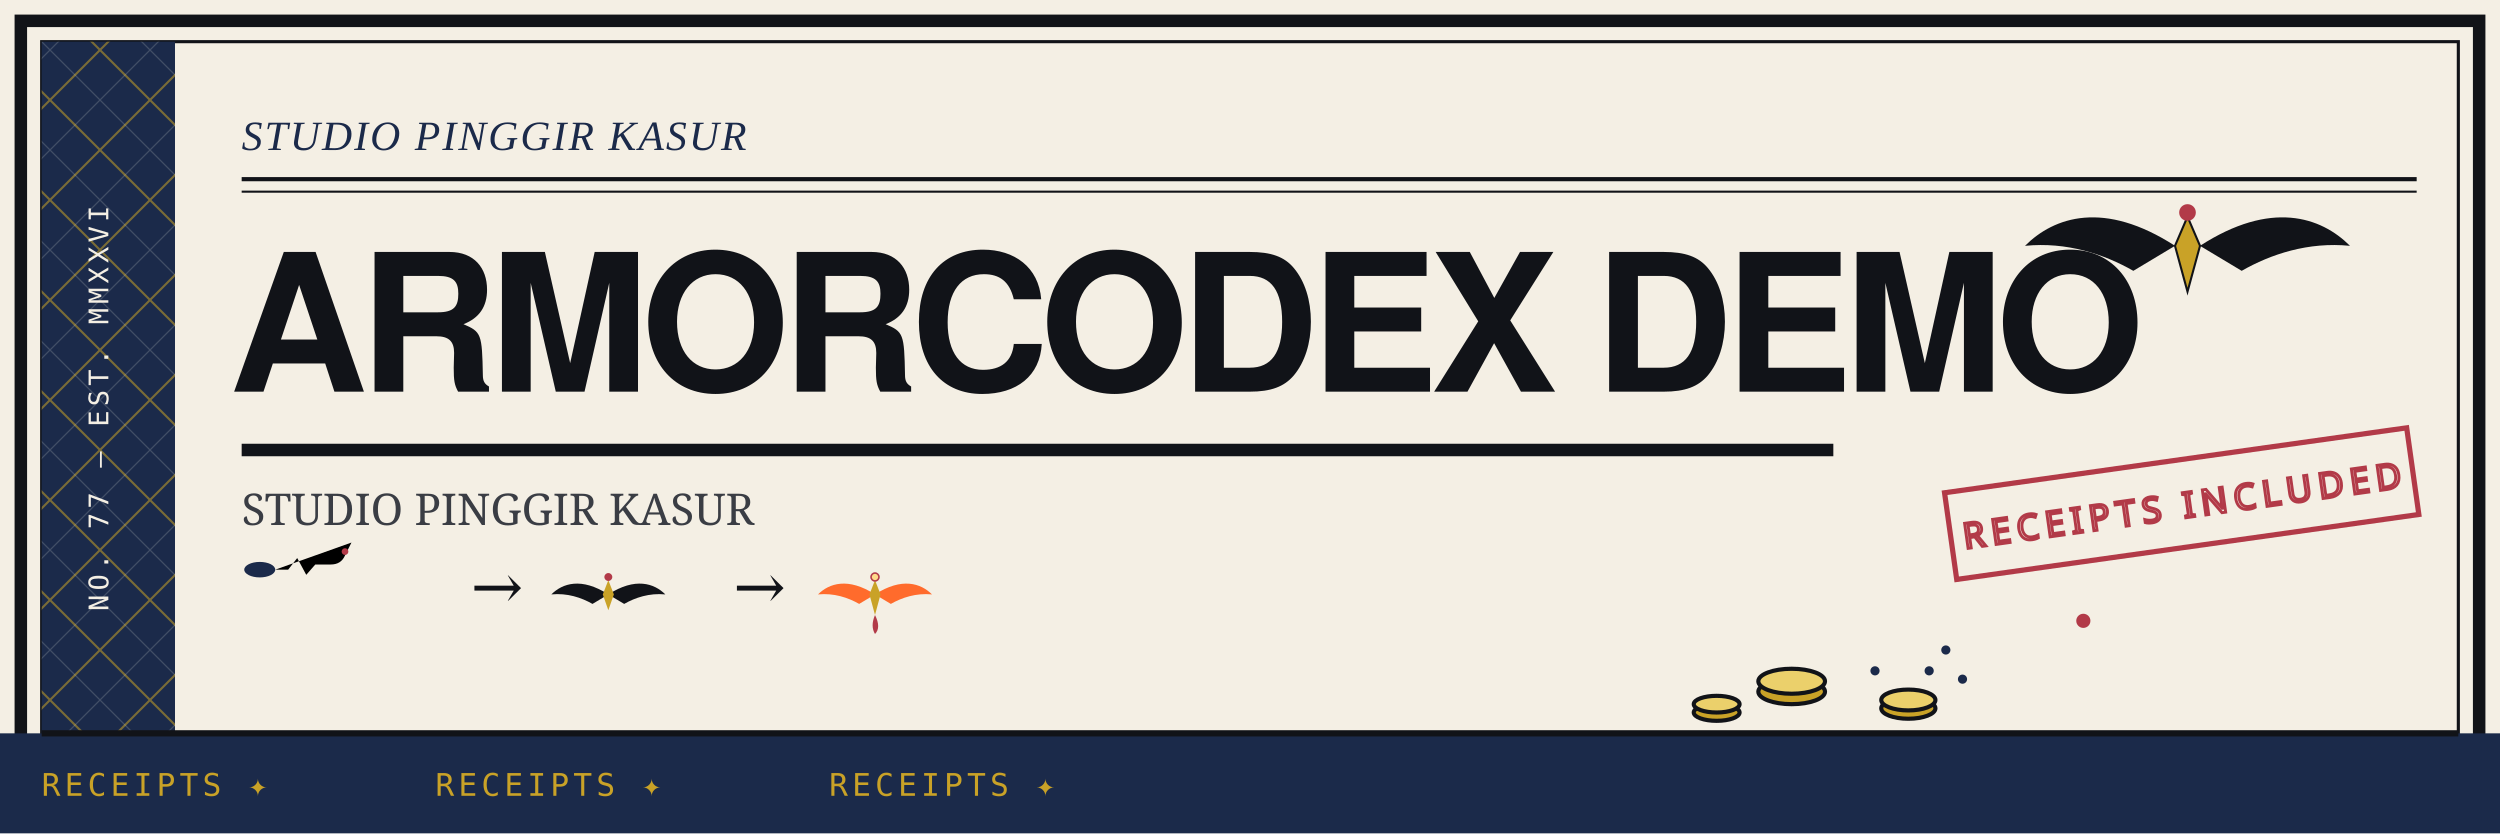
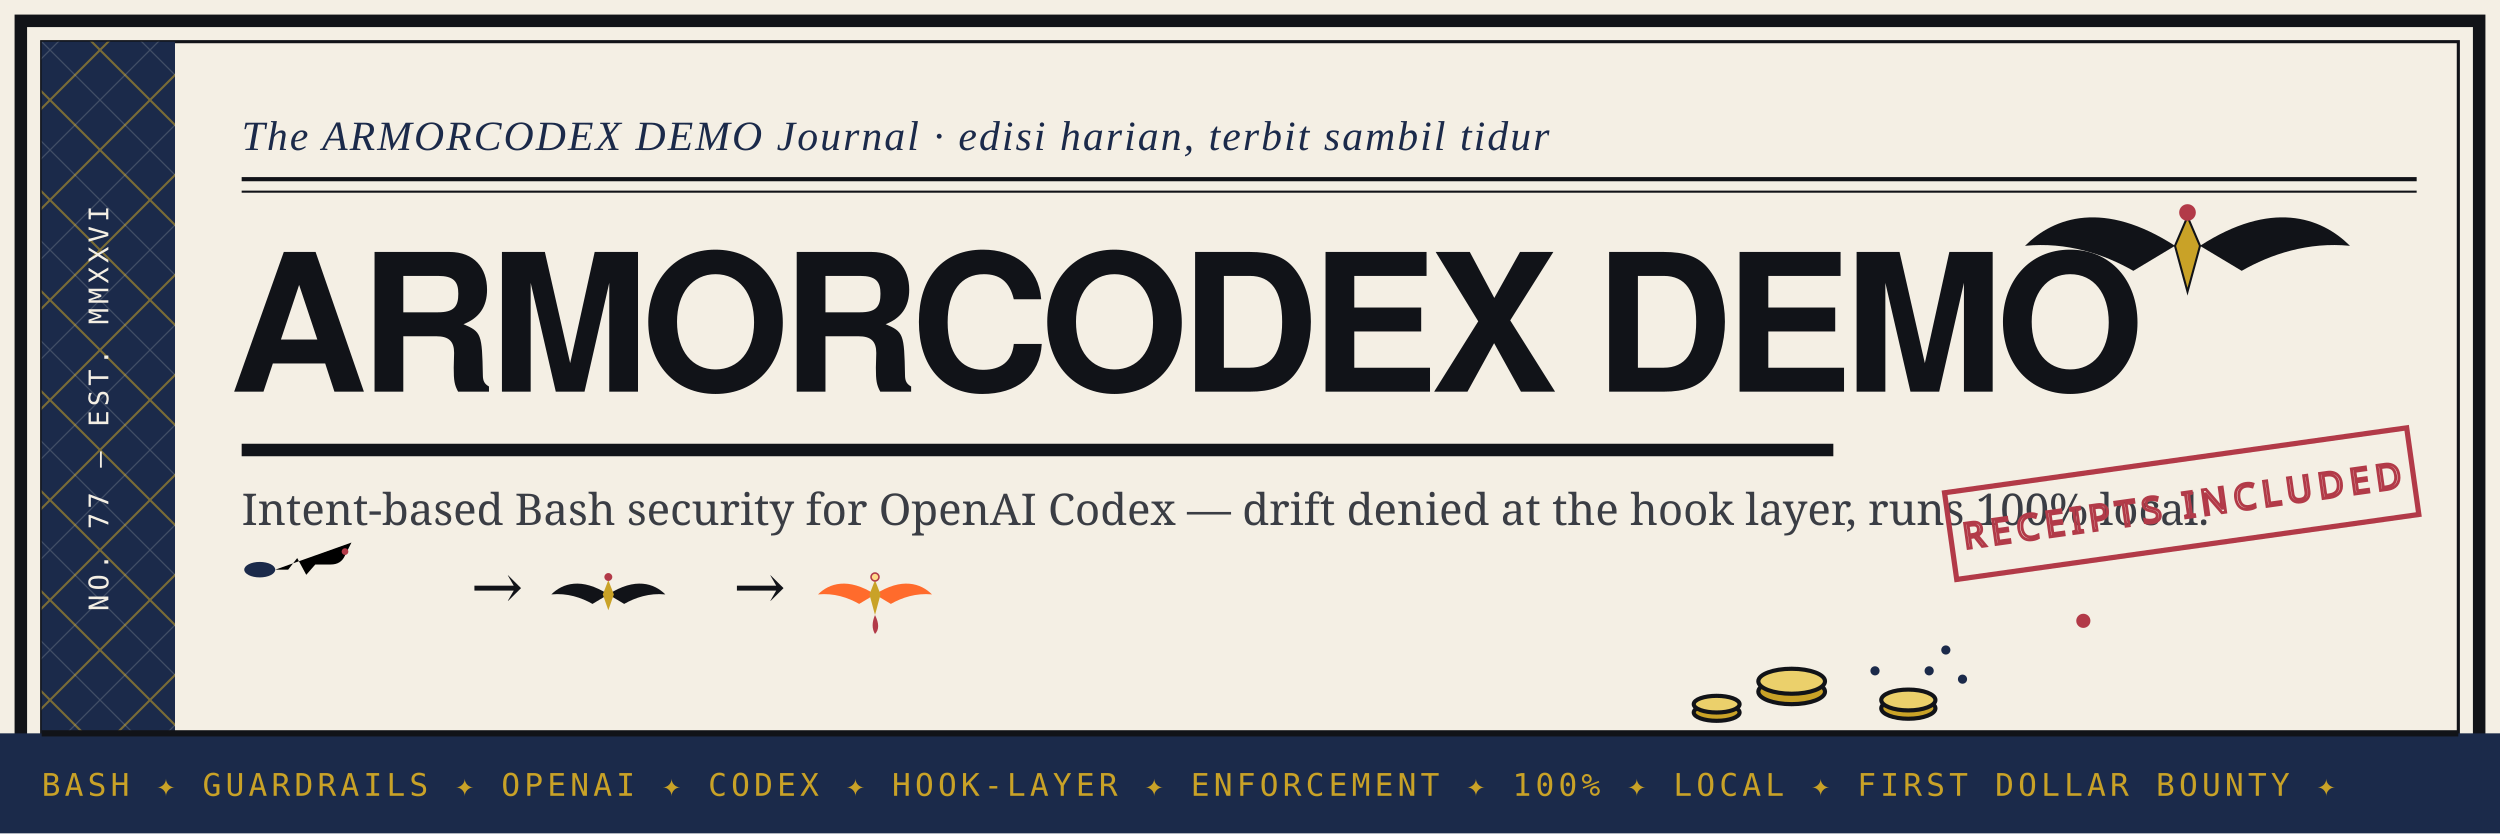
- <svg xmlns="http://www.w3.org/2000/svg" width="1200" height="400" viewBox="0 0 1200 400" role="img" aria-label="ARMORCODEX DEMO — STUDIO PINGGIR KASUR. STUDIO PINGGIR KASUR">
+ <svg xmlns="http://www.w3.org/2000/svg" width="1200" height="400" viewBox="0 0 1200 400" role="img" aria-label="ARMORCODEX DEMO — ONAR-77. Intent-based Bash security for OpenAI Codex — drift denied at the hook layer, runs 100% local.">
  <defs>
    <style>
      .paper { fill: #F4EFE4; }
      .hair  { stroke: #111318; fill: none; }
      .kicker { font-family: Georgia, "Times New Roman", serif; font-style: italic;
                font-size: 20px; letter-spacing: 1px; fill: #1B2A4A; }
      .title { font-family: "Arial Black", "Helvetica Neue", Impact, sans-serif;
                font-weight: 900; font-size: 92px; letter-spacing: -4px; fill: #111318; }
      .sub   { font-family: Georgia, serif; font-size: 21px; fill: #3a3d44; }
      .mono  { font-family: ui-monospace, Menlo, monospace; font-size: 13px;
                letter-spacing: 2px; fill: #1B2A4A; }
      .arr   { font-family: Georgia, serif; font-size: 30px; fill: #111318; }
      .stamp { font-family: "Arial Black", Impact, sans-serif; font-size: 17px;
                letter-spacing: 3px; fill: none; stroke: #B23A48; stroke-width: 1.4; }
      .ticker{ font-family: ui-monospace, Menlo, monospace; font-size: 15px;
                letter-spacing: 2px; fill: #C9A227; }
      /* — animations (CSS keyframes run inside GitHub's img render) — */
      @keyframes blink { 0%,49% {opacity:1} 50%,100% {opacity:0} }
      @keyframes rise  { 0%,100% {transform:translateY(0)} 50% {transform:translateY(-14px)} }
      @keyframes flapL { 0%,100% {transform:rotate(0deg)} 50% {transform:rotate(-16deg)} }
      @keyframes flapR { 0%,100% {transform:rotate(0deg)} 50% {transform:rotate(16deg)} }
-       @keyframes scroll { 0% {transform:translateX(0)} 100% {transform:translateX(-189px)} }
+       @keyframes scroll { 0% {transform:translateX(0)} 100% {transform:translateX(-1408px)} }
      @keyframes wig   { 0%,100% {transform:rotate(-2deg)} 50% {transform:rotate(2deg)} }
      @keyframes draw  { to {stroke-dashoffset: 0;} }
      .cursor { animation: blink 1.1s steps(1) infinite; }
      @keyframes sting { 0%,70%,100% {rotate:0deg} 80% {rotate:-8deg} 90% {rotate:4deg} }
      @keyframes flap  { 0%,100% {scale:1 1} 50% {scale:1 .72} }
      @keyframes rise  { 0%,100% {translate:0 0} 50% {translate:0 -6px} }
      @keyframes chase { 0%,55%,100% {opacity:.25} 25% {opacity:1} }
      .scorp2,.eagle2,.phx2 { transform-box: fill-box; }
      .scorp2 { transform-origin: 20% 80%; animation: sting 3s ease-in-out infinite; }
      .eagle2 { transform-origin: center; animation: flap 1.9s ease-in-out infinite; }
      .phx2   { transform-origin: center bottom; animation: flap 1.5s ease-in-out infinite, rise 3.2s ease-in-out infinite; }
      .arr2   { animation: chase 2.4s linear infinite; }
      .arr2b  { animation-delay: .5s; }
      .phoenix { transform-origin: 1050px 118px; animation: rise 3.2s ease-in-out infinite; }
      .wL { transform-origin: 1044px 118px; animation: flapL 1.6s ease-in-out infinite; }
      .wR { transform-origin: 1056px 118px; animation: flapR 1.6s ease-in-out infinite; }
      .tape  { animation: scroll 12s linear infinite; }
      .scorp { stroke-dasharray: 220; stroke-dashoffset: 220;
               animation: draw 4s ease-out 0.4s forwards; }
      .coin  { transform-box: fill-box; transform-origin: center; animation: wig 2.4s ease-in-out infinite; }
      .coin2 { animation-delay: .6s; } .coin3 { animation-delay: 1.2s; }
    </style>
    <pattern id="argyle" width="48" height="48" patternUnits="userSpaceOnUse">
      <rect width="48" height="48" fill="#1B2A4A" />
      <path d="M24 0 L48 24 L24 48 L0 24 Z" fill="none" stroke="#C9A227" stroke-width="1" opacity=".55" />
      <path d="M0 0 L48 48 M48 0 L0 48" stroke="#F4EFE4" stroke-width=".6" opacity=".18" />
    </pattern>
    <clipPath id="tapeclip">
      <rect x="0" y="352" width="1200" height="48" />
    </clipPath>
  </defs>
  <rect width="1200" height="400" class="paper" />
  <rect x="10" y="10" width="1180" height="380" class="hair" stroke-width="6" />
  <rect x="20" y="20" width="1160" height="360" class="hair" stroke-width="1.5" />
  <rect x="20" y="20" width="64" height="332" fill="url(#argyle)" />
  <text x="52" y="196" transform="rotate(-90 52 196)" text-anchor="middle" class="mono" style="fill:#F4EFE4">NO. 77 — EST. MMXXVI</text>
-   <text x="116" y="72" class="kicker">STUDIO PINGGIR KASUR</text>
+   <text x="116" y="72" class="kicker">The ARMORCODEX DEMO Journal · edisi harian, terbit sambil tidur</text>
  <line x1="116" y1="86" x2="1160" y2="86" class="hair" stroke-width="2" />
  <line x1="116" y1="92" x2="1160" y2="92" class="hair" stroke-width="1" />
  <text x="110" y="188" class="title">ARMORCODEX DEMO</text>
  <line x1="116" y1="216" x2="880" y2="216" class="hair" stroke-width="6" />
-   <text x="116" y="252" class="sub">STUDIO PINGGIR KASUR</text>
+   <text x="116" y="252" class="sub">Intent-based Bash security for OpenAI Codex — drift denied at the hook layer, runs 100% local.</text>
  <g class="scorp2" transform="translate(116,266) scale(.62)"> fill="none" stroke="#1B2A4A" stroke-width="3.4" stroke-linecap="round"&gt;
    <ellipse cx="14" cy="12" rx="12" ry="6" fill="#1B2A4A" stroke="none" />
    <path d="M26 12 h10 l7 -9 l7 13 l7 -8 h12 q8 0 11 -7 l5 -10" />
    <circle cx="80" cy="-2" r="2.6" fill="#B23A48" stroke="none" />
    <path d="M-2 20 l-8 8 M6 22 l-3 9 M16 21 l3 9 M26 19 l8 8" />
  </g>
  <text x="226" y="292" class="arr arr2">→</text>
  <g class="eagle2" transform="translate(292,280) scale(.38)">
    <path d="M0 14 C-34 -8 -58 0 -72 14 C-52 12 -34 18 -20 26 Z" fill="#111318" />
    <path d="M0 14 C34 -8 58 0 72 14 C52 12 34 18 20 26 Z" fill="#111318" />
    <path d="M0 -4 L7 14 L0 34 L-7 14 Z" fill="#C9A227" />
    <circle cx="0" cy="-8" r="5" fill="#B23A48" />
  </g>
  <text x="352" y="292" class="arr arr2 arr2b">→</text>
  <g class="phx2" transform="translate(420,280) scale(.38)">
    <path d="M0 14 C-34 -8 -58 0 -72 14 C-52 12 -34 18 -20 26 Z" fill="#FF6B2C" />
    <path d="M0 14 C34 -8 58 0 72 14 C52 12 34 18 20 26 Z" fill="#FF6B2C" />
    <path d="M0 -4 L7 14 L0 40 L-7 14 Z" fill="#C9A227" />
    <path d="M0 40 q-6 14 0 24 q8 -8 0 -24" fill="#B23A48" stroke="none" />
    <circle cx="0" cy="-8" r="5" fill="#FFD98A" stroke="#B23A48" stroke-width="2" />
  </g>
  <g transform="rotate(-8 1010 250)">
    <rect x="936" y="226" width="224" height="42" fill="none" stroke="#B23A48" stroke-width="2.5" />
    <text x="1048" y="254" text-anchor="middle" class="stamp">RECEIPTS INCLUDED</text>
  </g>
  <g class="phoenix">
    <g class="wL">
      <path d="M1044 118 C1010 96 986 104 972 118 C992 116 1010 122 1024 130 Z" fill="#111318" />
    </g>
    <g class="wR">
      <path d="M1056 118 C1090 96 1114 104 1128 118 C1108 116 1090 122 1076 130 Z" fill="#111318" />
    </g>
    <path d="M1050 104 L1056 118 L1050 140 L1044 118 Z" fill="#C9A227" stroke="#111318" />
    <circle cx="1050" cy="102" r="4" fill="#B23A48" />
  </g>
  <g class="scorp" stroke="#1B2A4A" stroke-width="2" fill="none" stroke-linecap="round">
    <path d="M900 322 h26 l8 -10 l8 14 l8 -8 h30 q10 0 14 -8 l6 -12" />
  </g>
  <g fill="#B23A48">
    <circle cx="1000" cy="298" r="3.4" />
  </g>
  <g fill="#1B2A4A">
    <circle cx="900" cy="322" r="2.2" />
    <circle cx="926" cy="322" r="2.2" />
    <circle cx="934" cy="312" r="2.2" />
    <circle cx="942" cy="326" r="2.2" />
  </g>
  <g stroke="#111318" stroke-width="2">
    <g class="coin">
      <ellipse cx="860" cy="332" rx="16" ry="6" fill="#C9A227" />
      <ellipse cx="860" cy="327" rx="16" ry="6" fill="#EBD06B" />
    </g>
    <g class="coin coin2">
      <ellipse cx="916" cy="340" rx="13" ry="5" fill="#C9A227" />
      <ellipse cx="916" cy="336" rx="13" ry="5" fill="#EBD06B" />
    </g>
    <g class="coin coin3">
      <ellipse cx="824" cy="342" rx="11" ry="4" fill="#C9A227" />
      <ellipse cx="824" cy="338" rx="11" ry="4" fill="#EBD06B" />
    </g>
  </g>
  <g clip-path="url(#tapeclip)">
    <rect x="0" y="352" width="1200" height="48" fill="#1B2A4A" />
    <g class="tape">
-       <text x="20" y="382" class="ticker">RECEIPTS  ✦  </text>
-       <text x="209" y="382" class="ticker">RECEIPTS  ✦  </text>
-       <text x="398" y="382" class="ticker">RECEIPTS  ✦  </text>
+       <text x="20" y="382" class="ticker">BASH  ✦  GUARDRAILS  ✦  OPENAI  ✦  CODEX  ✦  HOOK-LAYER  ✦  ENFORCEMENT  ✦  100%  ✦  LOCAL  ✦  FIRST DOLLAR BOUNTY  ✦  </text>
+       <text x="1428" y="382" class="ticker">BASH  ✦  GUARDRAILS  ✦  OPENAI  ✦  CODEX  ✦  HOOK-LAYER  ✦  ENFORCEMENT  ✦  100%  ✦  LOCAL  ✦  FIRST DOLLAR BOUNTY  ✦  </text>
+       <text x="2836" y="382" class="ticker">BASH  ✦  GUARDRAILS  ✦  OPENAI  ✦  CODEX  ✦  HOOK-LAYER  ✦  ENFORCEMENT  ✦  100%  ✦  LOCAL  ✦  FIRST DOLLAR BOUNTY  ✦  </text>
    </g>
  </g>
  <line x1="20" y1="352" x2="1180" y2="352" stroke="#111318" stroke-width="3" />
</svg>
